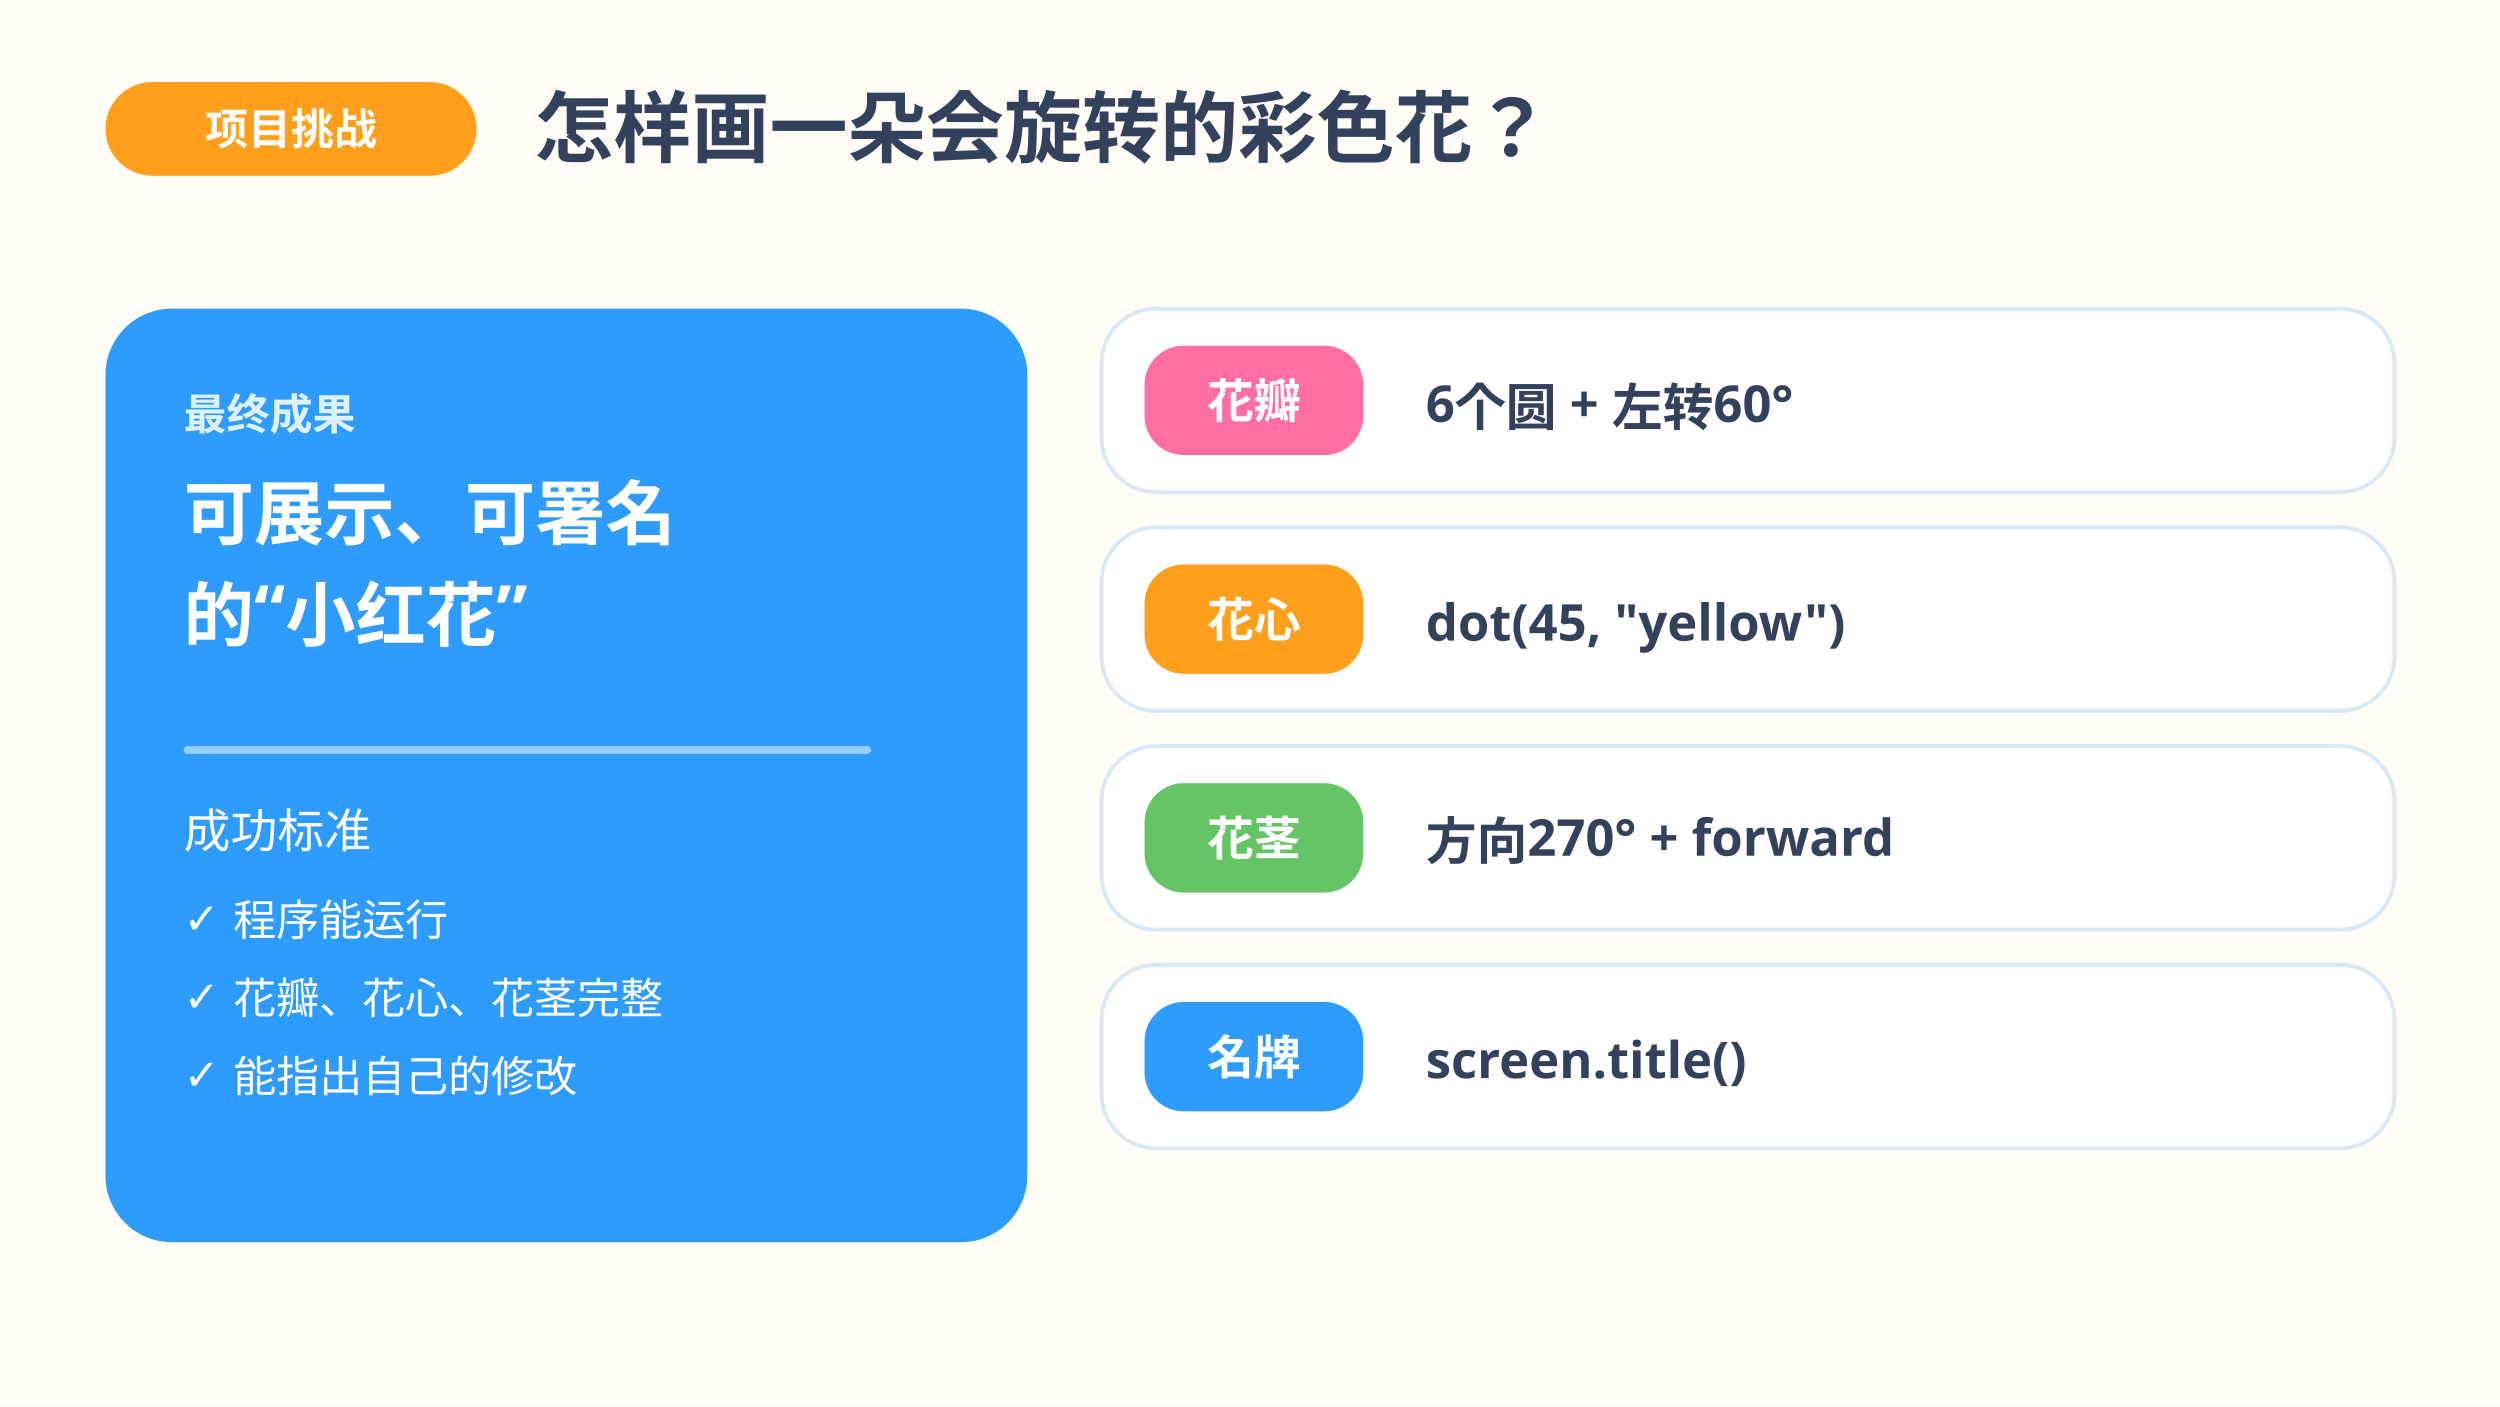
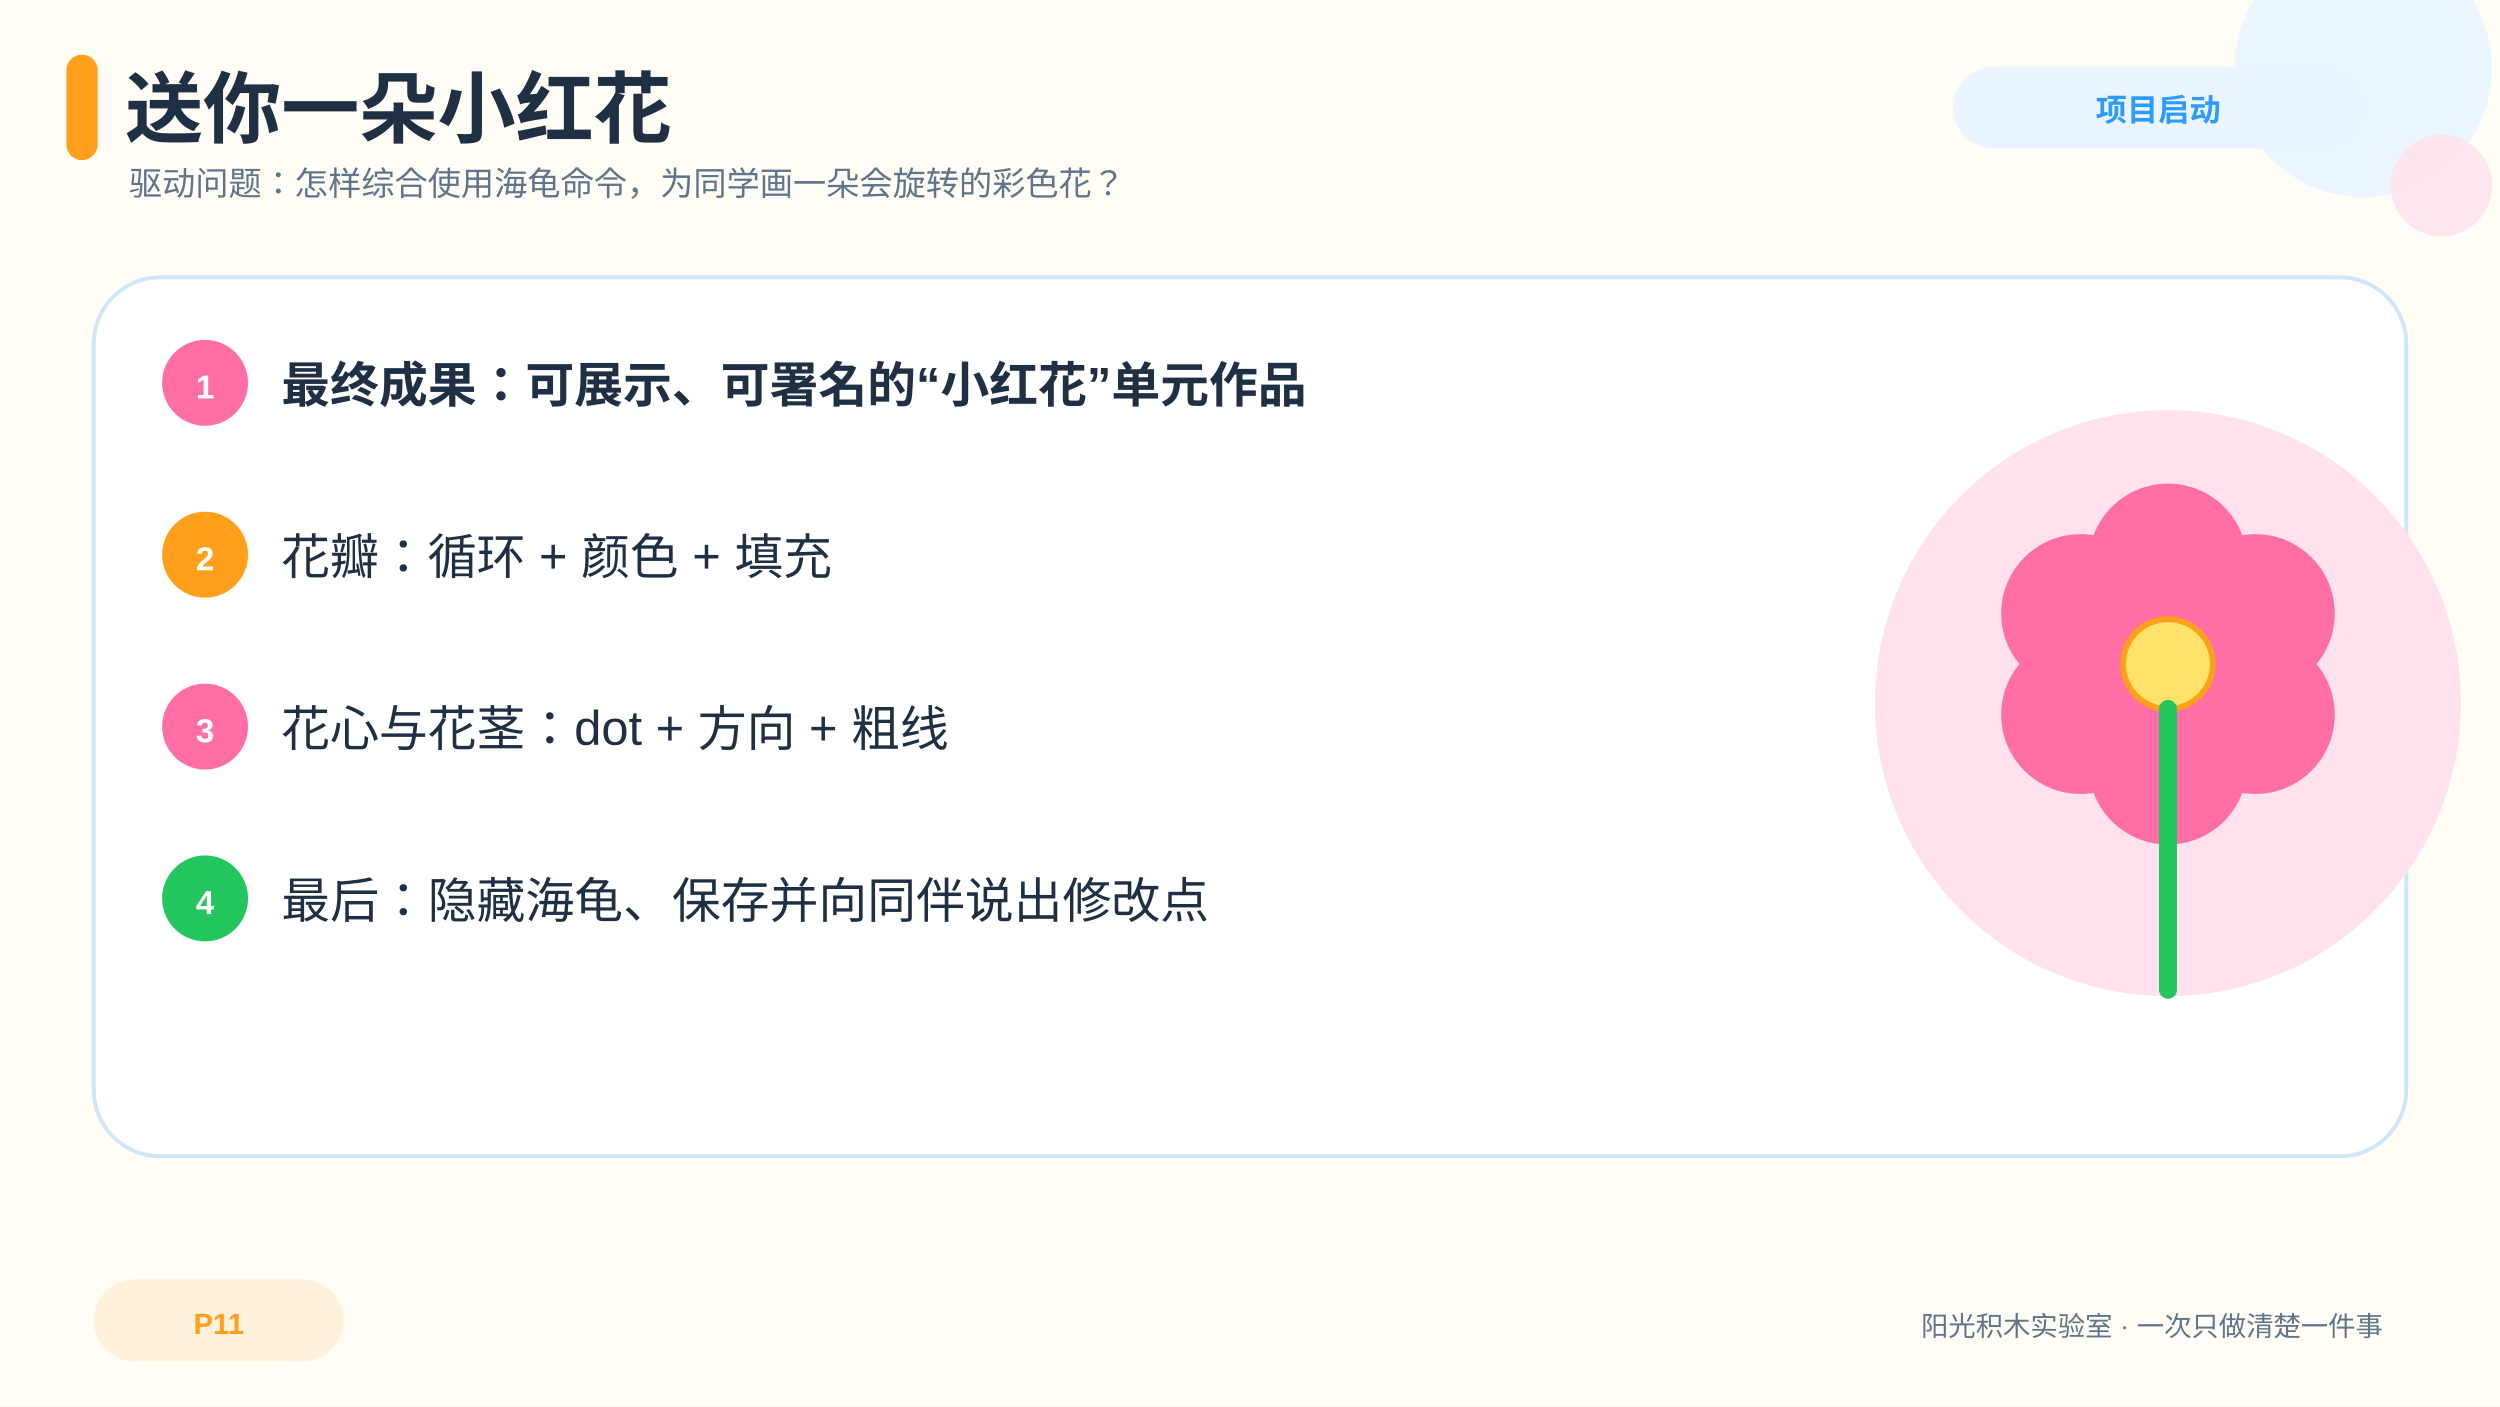
- <svg xmlns="http://www.w3.org/2000/svg" viewBox="0 0 1280 720" data-pptx-page-role="content" font-family="Microsoft YaHei, Segoe UI, sans-serif">
-   <rect width="1280" height="720" fill="#FFFDF5" />
-   <g id="header" data-pptx-bounds="54 36 1172 92">
-     <rect x="54" y="42" width="190" height="48" rx="24" fill="#FF9F1C" />
-     <text x="149" y="74" text-anchor="middle" font-size="22" font-weight="700" fill="#FFFFFF">项目挑战</text>
-     <text x="274" y="80" font-size="40" font-weight="700" fill="#33415C">怎样画一朵会旋转的彩色花？</text>
+ <svg xmlns="http://www.w3.org/2000/svg" viewBox="0 0 1280 720" data-pptx-page-role="content" font-family="Microsoft YaHei, Arial, sans-serif">
+   <rect x="0" y="0" width="1280" height="720" rx="0" fill="#FFFDF5" id="page-bg" />
+   <circle cx="1210" cy="35" r="66" fill="#EAF5FF" opacity="0.9" />
+   <circle cx="1250" cy="95" r="26" fill="#FFE2ED" opacity="0.9" />
+   <rect x="34" y="28" width="16" height="54" rx="8" fill="#FF9F1C" />
+   <text x="64" y="70" font-family="YouYuan, Microsoft YaHei, sans-serif" font-size="40" font-weight="700" fill="#203044" text-anchor="start">送你一朵小红花</text>
+   <text x="66" y="100" font-family="Microsoft YaHei, Arial, sans-serif" font-size="17" font-weight="400" fill="#60758A" text-anchor="start">驱动问题：怎样综合使用海龟命令，为同学画一朵会旋转的彩色花？</text>
+   <rect x="1000" y="34" width="210" height="42" rx="21" fill="#EAF5FF" />
+   <text x="1105.0" y="62" font-family="Microsoft YaHei, Arial, sans-serif" font-size="16" font-weight="700" fill="#2E9BFF" text-anchor="middle">项目启动</text>
+   <rect x="48" y="655" width="128" height="42" rx="21" fill="#FFF2DC" />
+   <text x="112.0" y="683" font-family="Microsoft YaHei, Arial, sans-serif" font-size="15" font-weight="700" fill="#FF9F1C" text-anchor="middle">P11</text>
+   <rect x="48" y="142" width="1184" height="450" rx="34" fill="#FFFFFF" stroke="#CFE5F8" stroke-width="2" />
+   <circle cx="1110" cy="360" r="150" fill="#FFE2ED" />
+   <g opacity="1">
+     <circle cx="1110.0" cy="288.2" r="39.1" fill="#FF6FA5" stroke="#FF6FA5" stroke-width="3" />
+     <circle cx="1154.8" cy="314.1" r="39.1" fill="#FF6FA5" stroke="#FF6FA5" stroke-width="3" />
+     <circle cx="1154.8" cy="365.9" r="39.1" fill="#FF6FA5" stroke="#FF6FA5" stroke-width="3" />
+     <circle cx="1110.0" cy="391.8" r="39.1" fill="#FF6FA5" stroke="#FF6FA5" stroke-width="3" />
+     <circle cx="1065.2" cy="365.9" r="39.1" fill="#FF6FA5" stroke="#FF6FA5" stroke-width="3" />
+     <circle cx="1065.2" cy="314.1" r="39.1" fill="#FF6FA5" stroke="#FF6FA5" stroke-width="3" />
+     <circle cx="1110" cy="340" r="23.0" fill="#FFE26A" stroke="#FF9F1C" stroke-width="3" />
+     <line x1="1110" y1="363.0" x2="1110" y2="506.75" stroke="#22C55E" stroke-width="9.2" stroke-linecap="round" />
  </g>
-   <g id="question-card" data-pptx-bounds="54 158 472 478">
-     <rect x="54" y="158" width="472" height="478" rx="34" fill="#2E9BFF" />
-     <text x="94" y="220" font-size="22" font-weight="700" fill="#DDF1FF">最终成果</text>
-     <text x="94" y="276" font-size="36" font-weight="700" fill="#FFFFFF">可展示、可署名</text>
-     <text x="94" y="328" font-size="36" font-weight="700" fill="#FFFFFF">的“小红花”</text>
-     <rect x="94" y="382" width="352" height="4" rx="2" fill="#FFFFFF" opacity="0.5" />
-     <text x="94" y="434" font-size="24" fill="#FFFFFF">成功标准</text>
-     <text x="94" y="478" font-size="22" fill="#FFFFFF">✓ 程序能运行</text>
-     <text x="94" y="518" font-size="22" fill="#FFFFFF">✓ 花瓣、花心、花茎完整</text>
-     <text x="94" y="558" font-size="22" fill="#FFFFFF">✓ 能指出自己的修改</text>
-   </g>
-   <g id="parts" data-pptx-bounds="564 158 662 478">
-     <rect x="564" y="158" width="662" height="94" rx="28" fill="#FFFFFF" stroke="#D9E8F5" stroke-width="2" />
-     <rect x="586" y="177" width="112" height="56" rx="20" fill="#FF6FA5" />
-     <text x="642" y="214" text-anchor="middle" font-size="24" font-weight="700" fill="#FFFFFF">花瓣</text>
-     <text x="730" y="216" font-size="26" font-weight="700" fill="#33415C">6个圆 + 左转60°</text>
-     <rect x="564" y="270" width="662" height="94" rx="28" fill="#FFFFFF" stroke="#D9E8F5" stroke-width="2" />
-     <rect x="586" y="289" width="112" height="56" rx="20" fill="#FF9F1C" />
-     <text x="642" y="326" text-anchor="middle" font-size="24" font-weight="700" fill="#FFFFFF">花心</text>
-     <text x="730" y="328" font-size="26" font-weight="700" fill="#33415C">dot(45, "yellow")</text>
-     <rect x="564" y="382" width="662" height="94" rx="28" fill="#FFFFFF" stroke="#D9E8F5" stroke-width="2" />
-     <rect x="586" y="401" width="112" height="56" rx="20" fill="#65C466" />
-     <text x="642" y="438" text-anchor="middle" font-size="24" font-weight="700" fill="#FFFFFF">花茎</text>
-     <text x="730" y="440" font-size="26" font-weight="700" fill="#33415C">方向270° + forward</text>
-     <rect x="564" y="494" width="662" height="94" rx="28" fill="#FFFFFF" stroke="#D9E8F5" stroke-width="2" />
-     <rect x="586" y="513" width="112" height="56" rx="20" fill="#2E9BFF" />
-     <text x="642" y="550" text-anchor="middle" font-size="24" font-weight="700" fill="#FFFFFF">名牌</text>
-     <text x="730" y="552" font-size="26" font-weight="700" fill="#33415C">screen.title()</text>
-   </g>
+   <circle cx="105" cy="196" r="22" fill="#FF6FA5" />
+   <text x="105" y="204" font-family="Microsoft YaHei, Arial, sans-serif" font-size="17" font-weight="700" fill="#FFFFFF" text-anchor="middle">1</text>
+   <text x="144" y="206" font-family="Microsoft YaHei, Arial, sans-serif" font-size="25" font-weight="700" fill="#203044" text-anchor="start">
+     <tspan x="144" dy="0">最终成果：可展示、可署名的“小红花”单元作品</tspan>
+   </text>
+   <circle cx="105" cy="284" r="22" fill="#FF9F1C" />
+   <text x="105" y="292" font-family="Microsoft YaHei, Arial, sans-serif" font-size="17" font-weight="700" fill="#FFFFFF" text-anchor="middle">2</text>
+   <text x="144" y="294" font-family="Microsoft YaHei, Arial, sans-serif" font-size="25" font-weight="500" fill="#203044" text-anchor="start">
+     <tspan x="144" dy="0">花瓣：循环 + 颜色 + 填充</tspan>
+   </text>
+   <circle cx="105" cy="372" r="22" fill="#FF6FA5" />
+   <text x="105" y="380" font-family="Microsoft YaHei, Arial, sans-serif" font-size="17" font-weight="700" fill="#FFFFFF" text-anchor="middle">3</text>
+   <text x="144" y="382" font-family="Microsoft YaHei, Arial, sans-serif" font-size="25" font-weight="500" fill="#203044" text-anchor="start">
+     <tspan x="144" dy="0">花心与花茎：dot + 方向 + 粗线</tspan>
+   </text>
+   <circle cx="105" cy="460" r="22" fill="#22C55E" />
+   <text x="105" y="468" font-family="Microsoft YaHei, Arial, sans-serif" font-size="17" font-weight="700" fill="#FFFFFF" text-anchor="middle">4</text>
+   <text x="144" y="470" font-family="Microsoft YaHei, Arial, sans-serif" font-size="25" font-weight="500" fill="#203044" text-anchor="start">
+     <tspan x="144" dy="0">最后：隐藏海龟、保存并向同伴说出修改点</tspan>
+   </text>
+   <text x="1220" y="684" font-family="Microsoft YaHei, Arial, sans-serif" font-size="14" font-weight="400" fill="#60758A" text-anchor="end">阳光积木实验室 · 一次只做清楚一件事</text>
</svg>
